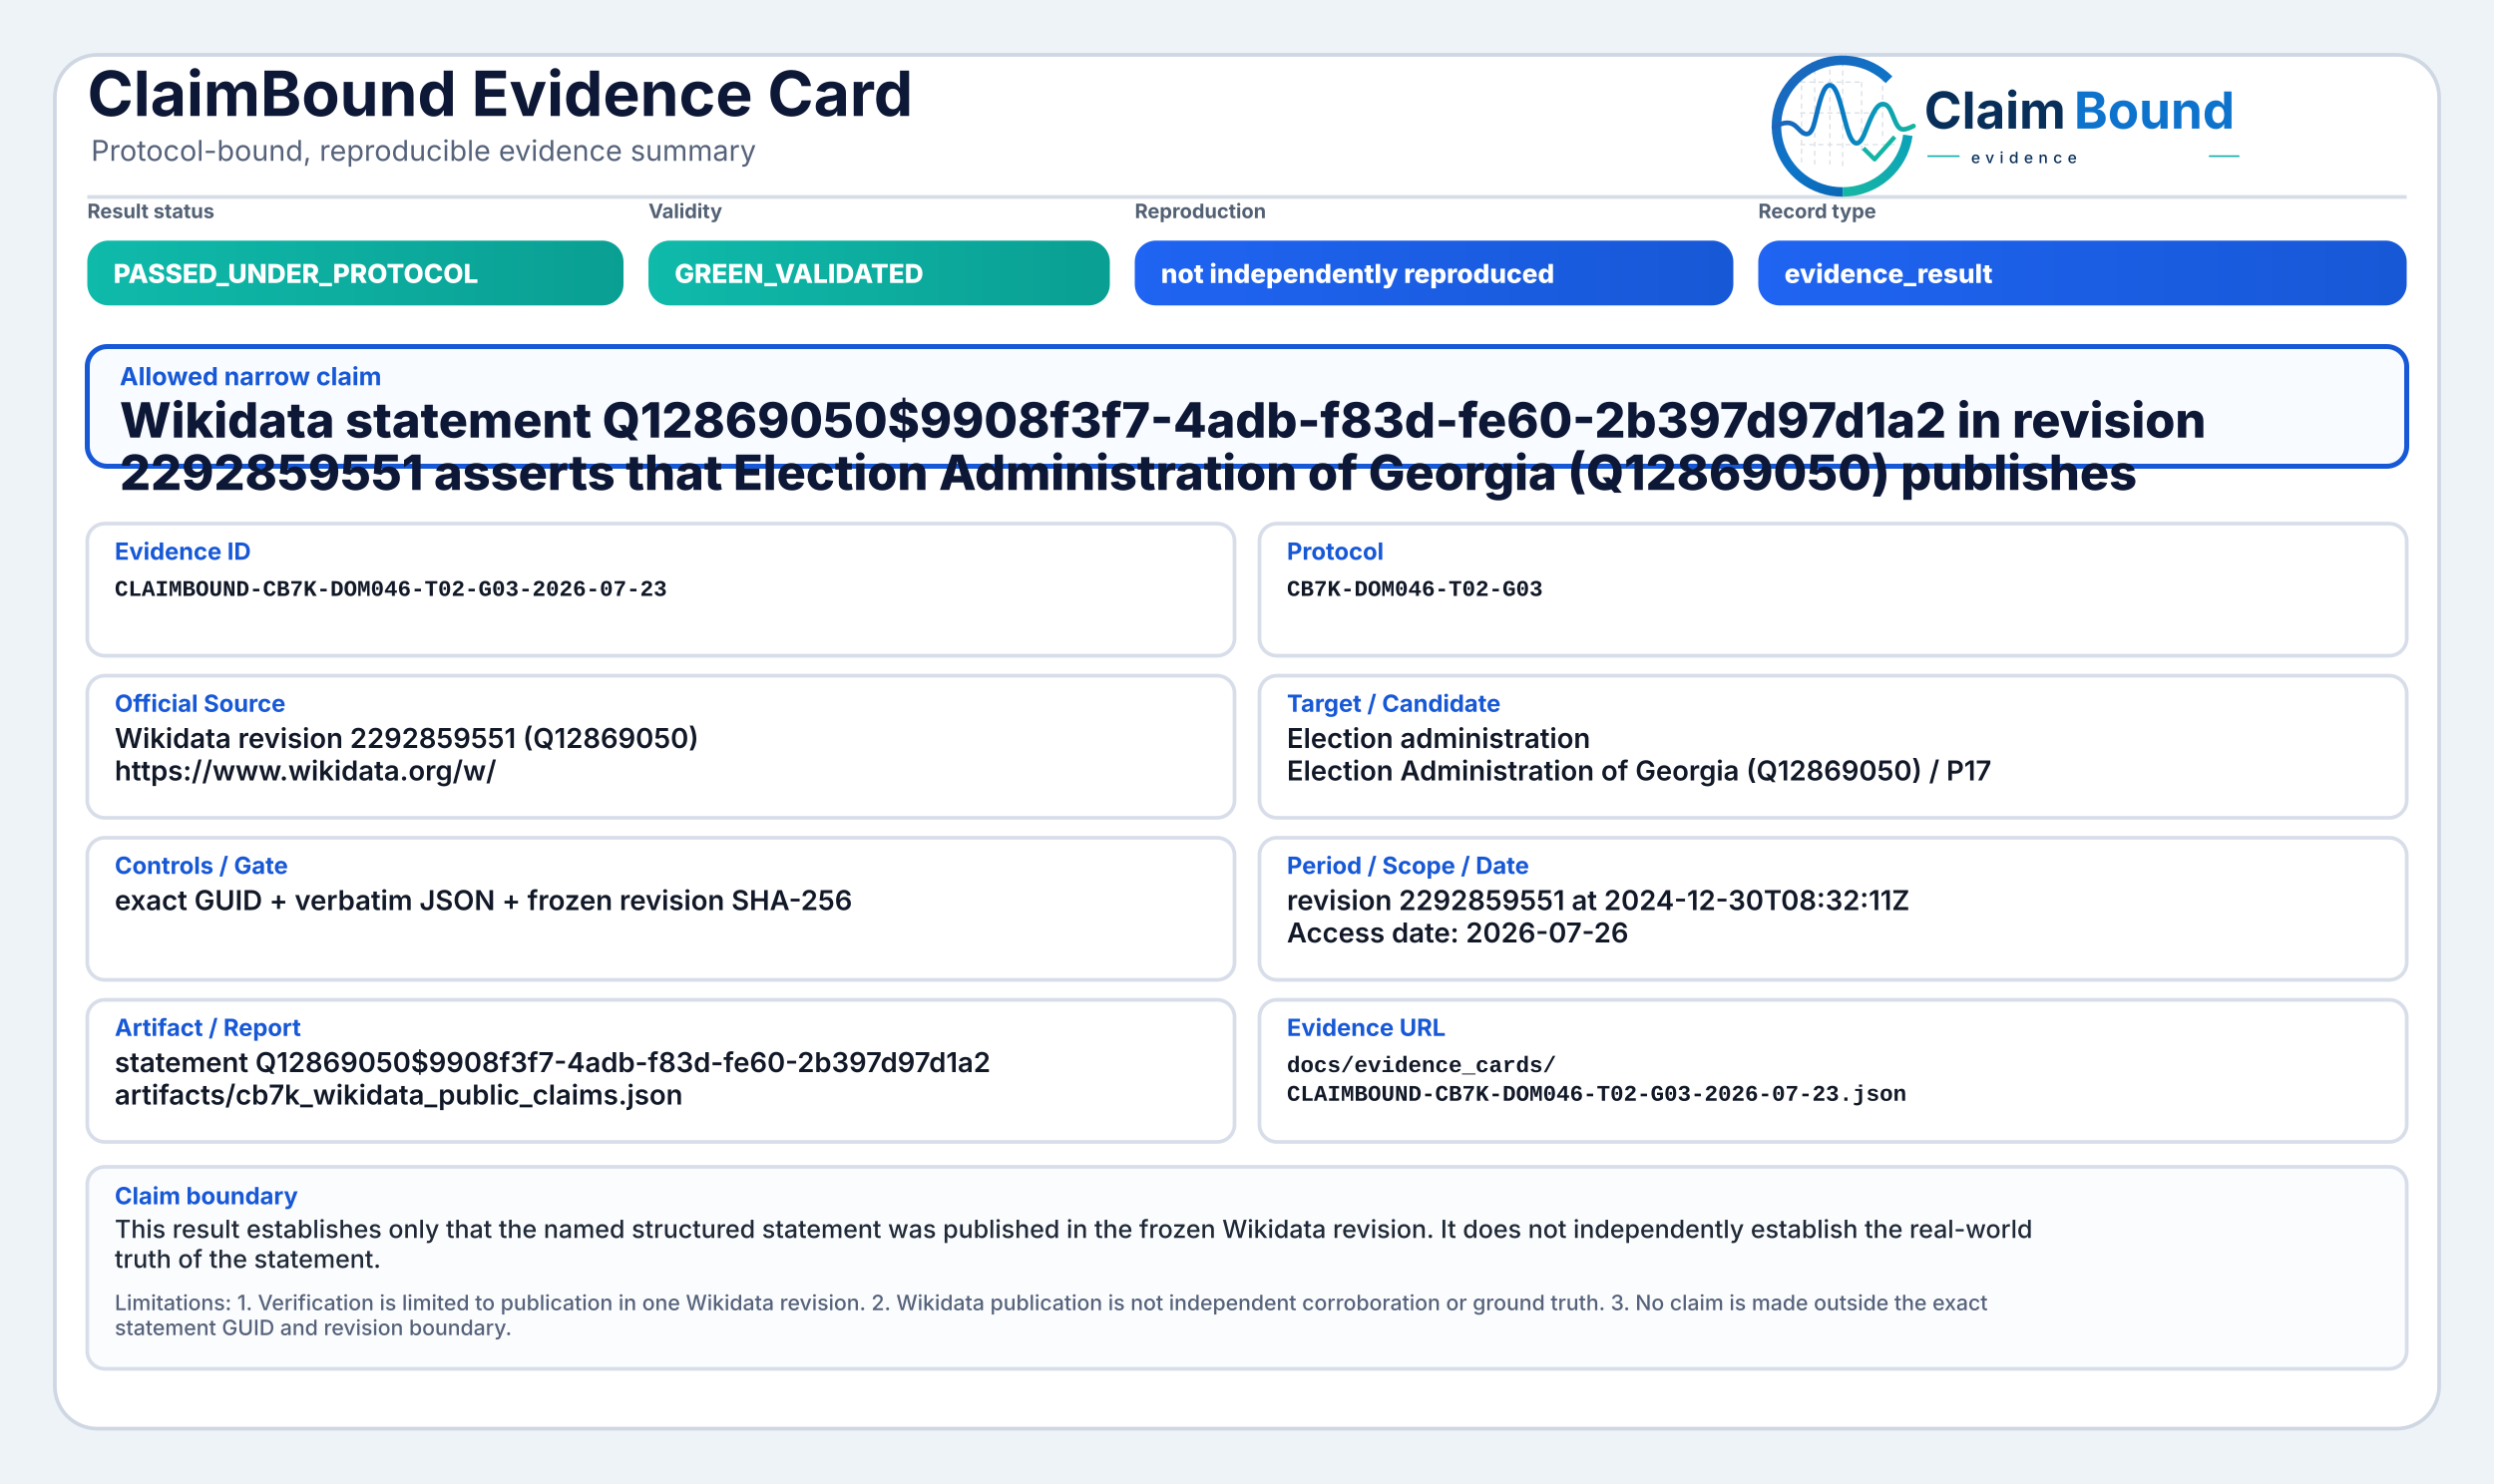
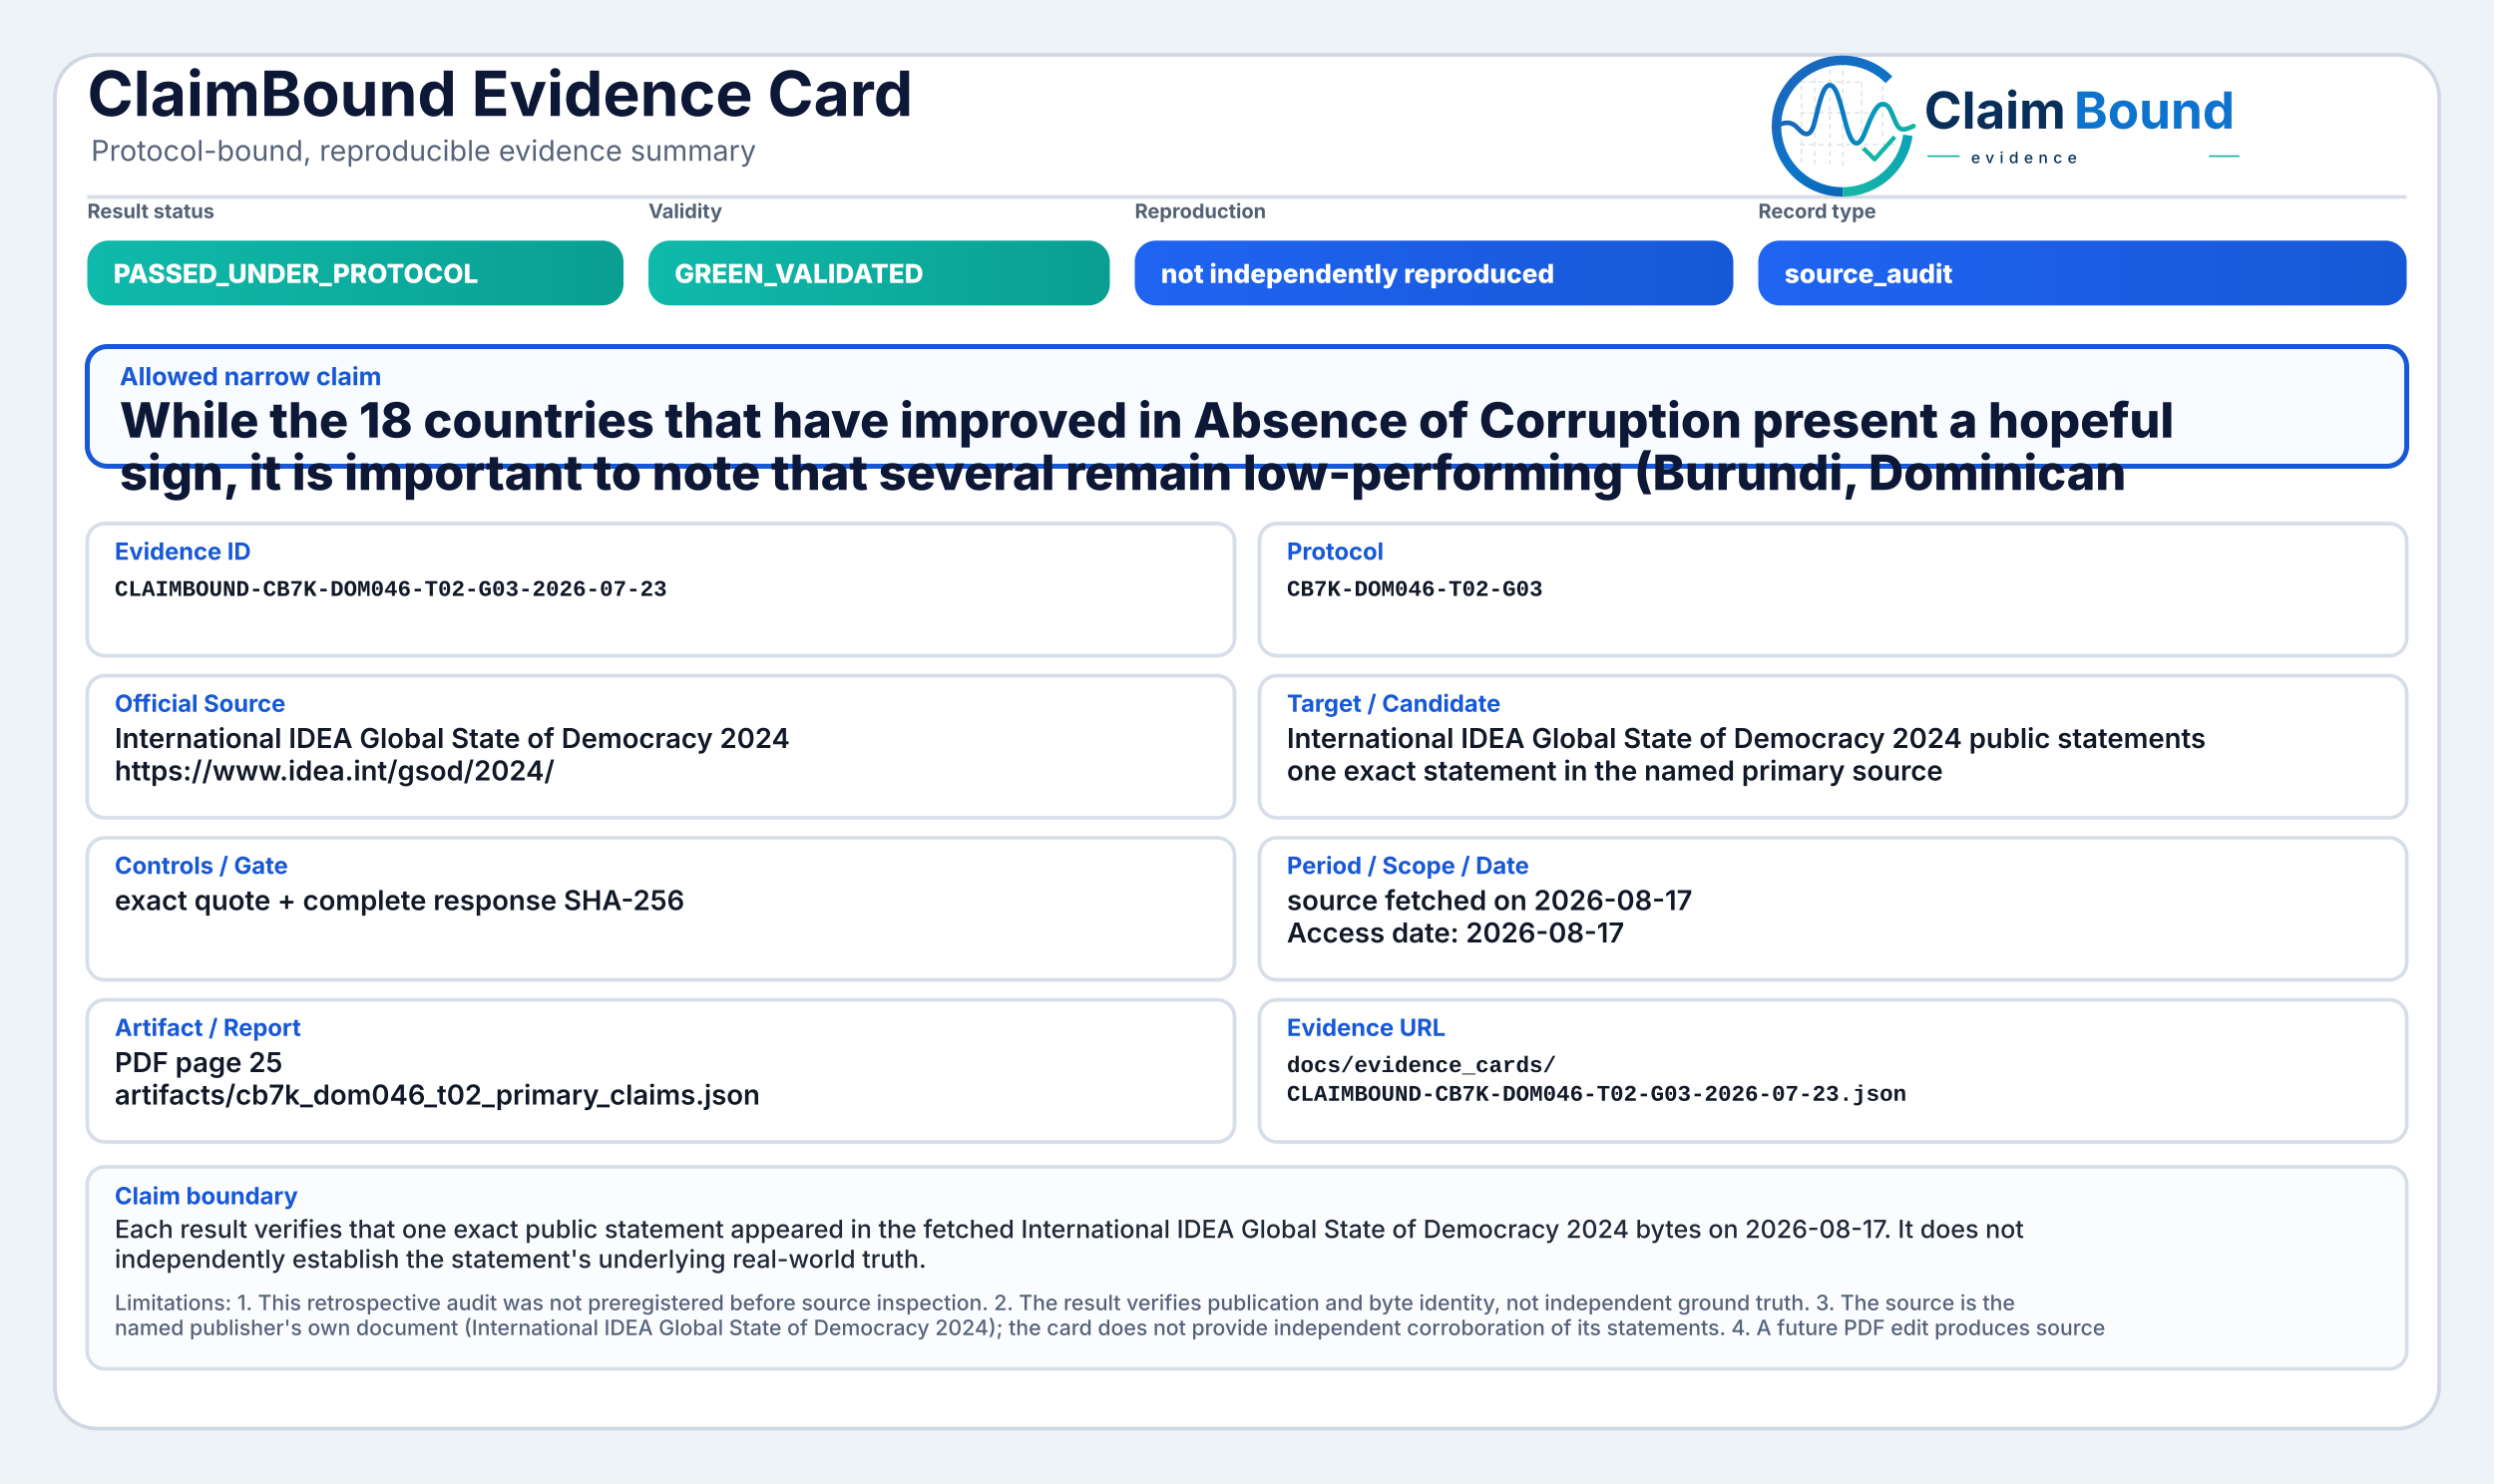
<svg xmlns="http://www.w3.org/2000/svg" width="2000" height="1190" viewBox="0 0 2000 1190" role="img" aria-label="ClaimBound Evidence Card">
  <defs>
    <linearGradient id="greenGrad" x1="0" y1="0" x2="1" y2="0">
      <stop offset="0%" stop-color="#0fbaaa" />
      <stop offset="100%" stop-color="#0a9f93" />
    </linearGradient>
    <linearGradient id="yellowGrad" x1="0" y1="0" x2="1" y2="0">
      <stop offset="0%" stop-color="#fbbf24" />
      <stop offset="100%" stop-color="#d97706" />
    </linearGradient>
    <linearGradient id="amberGrad" x1="0" y1="0" x2="1" y2="0">
      <stop offset="0%" stop-color="#f97316" />
      <stop offset="100%" stop-color="#c2410c" />
    </linearGradient>
    <linearGradient id="redGrad" x1="0" y1="0" x2="1" y2="0">
      <stop offset="0%" stop-color="#ef4444" />
      <stop offset="100%" stop-color="#b91c1c" />
    </linearGradient>
    <linearGradient id="grayGrad" x1="0" y1="0" x2="1" y2="0">
      <stop offset="0%" stop-color="#64748b" />
      <stop offset="100%" stop-color="#475569" />
    </linearGradient>
    <linearGradient id="blueGrad" x1="0" y1="0" x2="1" y2="0">
      <stop offset="0%" stop-color="#1f64f2" />
      <stop offset="100%" stop-color="#1758d6" />
    </linearGradient>
    <linearGradient id="logoRingBlue" x1="73" y1="453" x2="348" y2="793" gradientUnits="userSpaceOnUse">
      <stop offset="0" stop-color="#1E64BA" />
      <stop offset="0.55" stop-color="#0C75C8" />
      <stop offset="1" stop-color="#0A5FAB" />
    </linearGradient>
    <linearGradient id="logoRingTeal" x1="221" y1="792" x2="403" y2="594" gradientUnits="userSpaceOnUse">
      <stop offset="0" stop-color="#18B7A3" />
      <stop offset="1" stop-color="#089EBC" />
    </linearGradient>
    <linearGradient id="logoSignalGradient" x1="61" y1="628" x2="404" y2="628" gradientUnits="userSpaceOnUse">
      <stop offset="0" stop-color="#1E64BA" />
      <stop offset="0.43" stop-color="#0877C4" />
      <stop offset="0.72" stop-color="#0A97BB" />
      <stop offset="1" stop-color="#14B69E" />
    </linearGradient>
  </defs>
  <rect x="0" y="0" width="2000" height="1190" fill="#eef3f8" />
  <rect x="44" y="44" width="1912" height="1102" rx="34" fill="#ffffff" stroke="#cfd7e3" stroke-width="3" />
  <path d="M70 158 H1930" stroke="#d7dde7" stroke-width="3" />
  <text x="70" y="93" font-family="Inter, Segoe UI, Arial, sans-serif" font-size="50" font-weight="750" fill="#0d1736">ClaimBound Evidence Card</text>
  <text x="73" y="129" font-family="Inter, Segoe UI, Arial, sans-serif" font-size="23" font-weight="400" fill="#55627a">Protocol-bound, reproducible evidence summary</text>
  <g aria-label="ClaimBound evidence logo" transform="translate(1415,52) scale(0.33) translate(-40,-478)">
    <g stroke-linecap="butt" stroke-linejoin="round">
      <g stroke="#CBD3DC" stroke-width="3.2" stroke-linecap="round" stroke-dasharray="10 12" opacity="0.72">
        <path d="M130 507V714" />
        <path d="M162 490V719" />
        <path d="M199 491V719" />
        <path d="M230 471V726" />
        <path d="M276 521V690" />
        <path d="M327 508V650" />
        <path d="M128 520H277" />
        <path d="M128 595H327" />
        <path d="M128 672H355" />
      </g>
      <path d="M342.6 514.3A160 160 0 1 0 230 787" fill="none" stroke="url(#logoRingBlue)" stroke-width="23" />
      <path d="M230 787A160 160 0 0 0 388.4 649.3" fill="none" stroke="url(#logoRingTeal)" stroke-width="23" />
      <path d="M63 629.5C87 616.4 104.3 613.6 121.2 632.2C140.7 653.8 153.4 651.6 162.1 616.2C173.8 568.5 182.5 527.5 198.9 527.5C217.5 527.5 228.4 590.6 240.3 630.8C253.4 675.4 268.6 682.8 284.6 641.5C303.5 592.9 315.2 567.6 333.7 574.7C352.6 582 355.7 635.1 376.6 634.9C386.2 634.8 394 630.4 402 626.8" fill="none" stroke="url(#logoSignalGradient)" stroke-width="11.5" stroke-linecap="round" />
      <path d="M284 684.5L307.5 707.7L353 657" fill="none" stroke="#12B4A4" stroke-width="10.5" stroke-linecap="square" />
    </g>
    <text x="428" y="633" font-family="Inter, Segoe UI, Arial, sans-serif" font-size="124" font-weight="750" fill="#082F59" text-rendering="geometricPrecision">Claim</text>
    <text x="792" y="633" font-family="Inter, Segoe UI, Arial, sans-serif" font-size="124" font-weight="750" fill="#0E73CC" text-rendering="geometricPrecision">Bound</text>
    <line x1="436" y1="700" x2="514" y2="700" stroke="#11AFA9" stroke-width="4" />
    <text x="542" y="717" font-family="Inter, Segoe UI, Arial, sans-serif" font-size="38" font-weight="500" letter-spacing="13" fill="#082F59">evidence</text>
    <line x1="1120" y1="700" x2="1194" y2="700" stroke="#11AFA9" stroke-width="4" />
  </g>
  <text x="70" y="175" font-family="Inter, Segoe UI, Arial, sans-serif" font-size="16" font-weight="650" fill="#536174">Result status</text>
  <rect x="70" y="193" width="430" height="52" rx="17" fill="url(#greenGrad)" />
  <text x="91" y="227" font-family="Inter, Segoe UI, Arial, sans-serif" font-size="21" font-weight="800" fill="#ffffff">PASSED_UNDER_PROTOCOL</text>
  <text x="520" y="175" font-family="Inter, Segoe UI, Arial, sans-serif" font-size="16" font-weight="650" fill="#536174">Validity</text>
  <rect x="520" y="193" width="370" height="52" rx="17" fill="url(#greenGrad)" />
  <text x="541" y="227" font-family="Inter, Segoe UI, Arial, sans-serif" font-size="21" font-weight="800" fill="#ffffff">GREEN_VALIDATED</text>
  <text x="910" y="175" font-family="Inter, Segoe UI, Arial, sans-serif" font-size="16" font-weight="650" fill="#536174">Reproduction</text>
  <rect x="910" y="193" width="480" height="52" rx="17" fill="url(#blueGrad)" />
  <text x="931" y="227" font-family="Inter, Segoe UI, Arial, sans-serif" font-size="21" font-weight="800" fill="#ffffff">not independently reproduced</text>
  <text x="1410" y="175" font-family="Inter, Segoe UI, Arial, sans-serif" font-size="16" font-weight="650" fill="#536174">Record type</text>
  <rect x="1410" y="193" width="520" height="52" rx="17" fill="url(#blueGrad)" />
-   <text x="1431" y="227" font-family="Inter, Segoe UI, Arial, sans-serif" font-size="21" font-weight="800" fill="#ffffff">evidence_result</text>
+   <text x="1431" y="227" font-family="Inter, Segoe UI, Arial, sans-serif" font-size="21" font-weight="800" fill="#ffffff">source_audit</text>
  <rect x="70" y="278" width="1860" height="96" rx="16" fill="#f8fbff" stroke="#1758d6" stroke-width="4" />
  <text x="96" y="309" font-family="Inter, Segoe UI, Arial, sans-serif" font-size="20" font-weight="750" fill="#1758d6">Allowed narrow claim</text>
-   <text x="96" y="351" font-family="Inter, Segoe UI, Arial, sans-serif" font-size="39" font-weight="800" fill="#0d1736">Wikidata statement Q12869050$9908f3f7-4adb-f83d-fe60-2b397d97d1a2 in revision</text>
-   <text x="96" y="393" font-family="Inter, Segoe UI, Arial, sans-serif" font-size="39" font-weight="800" fill="#0d1736">2292859551 asserts that Election Administration of Georgia (Q12869050) publishes</text>
+   <text x="96" y="351" font-family="Inter, Segoe UI, Arial, sans-serif" font-size="39" font-weight="800" fill="#0d1736">While the 18 countries that have improved in Absence of Corruption present a hopeful</text>
+   <text x="96" y="393" font-family="Inter, Segoe UI, Arial, sans-serif" font-size="39" font-weight="800" fill="#0d1736">sign, it is important to note that several remain low-performing (Burundi, Dominican</text>
  <rect x="70" y="420" width="920" height="106" rx="14" fill="#ffffff" stroke="#d8dee9" stroke-width="3" />
  <text x="92" y="449" font-family="Inter, Segoe UI, Arial, sans-serif" font-size="19" font-weight="750" fill="#1758d6">Evidence ID</text>
  <text x="92" y="478" font-family="SFMono-Regular, Consolas, Liberation Mono, monospace" font-size="18" font-weight="600" fill="#111827">CLAIMBOUND-CB7K-DOM046-T02-G03-2026-07-23</text>
  <rect x="1010" y="420" width="920" height="106" rx="14" fill="#ffffff" stroke="#d8dee9" stroke-width="3" />
  <text x="1032" y="449" font-family="Inter, Segoe UI, Arial, sans-serif" font-size="19" font-weight="750" fill="#1758d6">Protocol</text>
  <text x="1032" y="478" font-family="SFMono-Regular, Consolas, Liberation Mono, monospace" font-size="18" font-weight="600" fill="#111827">CB7K-DOM046-T02-G03</text>
  <rect x="70" y="542" width="920" height="114" rx="14" fill="#ffffff" stroke="#d8dee9" stroke-width="3" />
  <text x="92" y="571" font-family="Inter, Segoe UI, Arial, sans-serif" font-size="19" font-weight="750" fill="#1758d6">Official Source</text>
-   <text x="92" y="600" font-family="Inter, Segoe UI, Arial, sans-serif" font-size="22" font-weight="600" fill="#111827">Wikidata revision 2292859551 (Q12869050)</text>
-   <text x="92" y="626" font-family="Inter, Segoe UI, Arial, sans-serif" font-size="22" font-weight="600" fill="#111827">https://www.wikidata.org/w/</text>
+   <text x="92" y="600" font-family="Inter, Segoe UI, Arial, sans-serif" font-size="22" font-weight="600" fill="#111827">International IDEA Global State of Democracy 2024</text>
+   <text x="92" y="626" font-family="Inter, Segoe UI, Arial, sans-serif" font-size="22" font-weight="600" fill="#111827">https://www.idea.int/gsod/2024/</text>
  <rect x="1010" y="542" width="920" height="114" rx="14" fill="#ffffff" stroke="#d8dee9" stroke-width="3" />
  <text x="1032" y="571" font-family="Inter, Segoe UI, Arial, sans-serif" font-size="19" font-weight="750" fill="#1758d6">Target / Candidate</text>
-   <text x="1032" y="600" font-family="Inter, Segoe UI, Arial, sans-serif" font-size="22" font-weight="600" fill="#111827">Election administration</text>
-   <text x="1032" y="626" font-family="Inter, Segoe UI, Arial, sans-serif" font-size="22" font-weight="600" fill="#111827">Election Administration of Georgia (Q12869050) / P17</text>
+   <text x="1032" y="600" font-family="Inter, Segoe UI, Arial, sans-serif" font-size="22" font-weight="600" fill="#111827">International IDEA Global State of Democracy 2024 public statements</text>
+   <text x="1032" y="626" font-family="Inter, Segoe UI, Arial, sans-serif" font-size="22" font-weight="600" fill="#111827">one exact statement in the named primary source</text>
  <rect x="70" y="672" width="920" height="114" rx="14" fill="#ffffff" stroke="#d8dee9" stroke-width="3" />
  <text x="92" y="701" font-family="Inter, Segoe UI, Arial, sans-serif" font-size="19" font-weight="750" fill="#1758d6">Controls / Gate</text>
-   <text x="92" y="730" font-family="Inter, Segoe UI, Arial, sans-serif" font-size="22" font-weight="600" fill="#111827">exact GUID + verbatim JSON + frozen revision SHA-256</text>
+   <text x="92" y="730" font-family="Inter, Segoe UI, Arial, sans-serif" font-size="22" font-weight="600" fill="#111827">exact quote + complete response SHA-256</text>
  <rect x="1010" y="672" width="920" height="114" rx="14" fill="#ffffff" stroke="#d8dee9" stroke-width="3" />
  <text x="1032" y="701" font-family="Inter, Segoe UI, Arial, sans-serif" font-size="19" font-weight="750" fill="#1758d6">Period / Scope / Date</text>
-   <text x="1032" y="730" font-family="Inter, Segoe UI, Arial, sans-serif" font-size="22" font-weight="600" fill="#111827">revision 2292859551 at 2024-12-30T08:32:11Z</text>
-   <text x="1032" y="756" font-family="Inter, Segoe UI, Arial, sans-serif" font-size="22" font-weight="600" fill="#111827">Access date: 2026-07-26</text>
+   <text x="1032" y="730" font-family="Inter, Segoe UI, Arial, sans-serif" font-size="22" font-weight="600" fill="#111827">source fetched on 2026-08-17</text>
+   <text x="1032" y="756" font-family="Inter, Segoe UI, Arial, sans-serif" font-size="22" font-weight="600" fill="#111827">Access date: 2026-08-17</text>
  <rect x="70" y="802" width="920" height="114" rx="14" fill="#ffffff" stroke="#d8dee9" stroke-width="3" />
  <text x="92" y="831" font-family="Inter, Segoe UI, Arial, sans-serif" font-size="19" font-weight="750" fill="#1758d6">Artifact / Report</text>
-   <text x="92" y="860" font-family="Inter, Segoe UI, Arial, sans-serif" font-size="22" font-weight="600" fill="#111827">statement Q12869050$9908f3f7-4adb-f83d-fe60-2b397d97d1a2</text>
-   <text x="92" y="886" font-family="Inter, Segoe UI, Arial, sans-serif" font-size="22" font-weight="600" fill="#111827">artifacts/cb7k_wikidata_public_claims.json</text>
+   <text x="92" y="860" font-family="Inter, Segoe UI, Arial, sans-serif" font-size="22" font-weight="600" fill="#111827">PDF page 25</text>
+   <text x="92" y="886" font-family="Inter, Segoe UI, Arial, sans-serif" font-size="22" font-weight="600" fill="#111827">artifacts/cb7k_dom046_t02_primary_claims.json</text>
  <rect x="1010" y="802" width="920" height="114" rx="14" fill="#ffffff" stroke="#d8dee9" stroke-width="3" />
  <text x="1032" y="831" font-family="Inter, Segoe UI, Arial, sans-serif" font-size="19" font-weight="750" fill="#1758d6">Evidence URL</text>
  <text x="1032" y="860" font-family="SFMono-Regular, Consolas, Liberation Mono, monospace" font-size="18" font-weight="600" fill="#111827">docs/evidence_cards/</text>
  <text x="1032" y="883" font-family="SFMono-Regular, Consolas, Liberation Mono, monospace" font-size="18" font-weight="600" fill="#111827">CLAIMBOUND-CB7K-DOM046-T02-G03-2026-07-23.json</text>
  <rect x="70" y="936" width="1860" height="162" rx="14" fill="#fbfcfe" stroke="#d8dee9" stroke-width="3" />
  <text x="92" y="966" font-family="Inter, Segoe UI, Arial, sans-serif" font-size="19" font-weight="750" fill="#1758d6">Claim boundary</text>
-   <text x="92" y="993" font-family="Inter, Segoe UI, Arial, sans-serif" font-size="20" font-weight="500" fill="#1f2937">This result establishes only that the named structured statement was published in the frozen Wikidata revision. It does not independently establish the real-world</text>
-   <text x="92" y="1017" font-family="Inter, Segoe UI, Arial, sans-serif" font-size="20" font-weight="500" fill="#1f2937">truth of the statement.</text>
-   <text x="92" y="1051" font-family="Inter, Segoe UI, Arial, sans-serif" font-size="17" font-weight="500" fill="#55627a">Limitations: 1. Verification is limited to publication in one Wikidata revision. 2. Wikidata publication is not independent corroboration or ground truth. 3. No claim is made outside the exact</text>
-   <text x="92" y="1071" font-family="Inter, Segoe UI, Arial, sans-serif" font-size="17" font-weight="500" fill="#55627a">statement GUID and revision boundary.</text>
+   <text x="92" y="993" font-family="Inter, Segoe UI, Arial, sans-serif" font-size="20" font-weight="500" fill="#1f2937">Each result verifies that one exact public statement appeared in the fetched International IDEA Global State of Democracy 2024 bytes on 2026-08-17. It does not</text>
+   <text x="92" y="1017" font-family="Inter, Segoe UI, Arial, sans-serif" font-size="20" font-weight="500" fill="#1f2937">independently establish the statement's underlying real-world truth.</text>
+   <text x="92" y="1051" font-family="Inter, Segoe UI, Arial, sans-serif" font-size="17" font-weight="500" fill="#55627a">Limitations: 1. This retrospective audit was not preregistered before source inspection. 2. The result verifies publication and byte identity, not independent ground truth. 3. The source is the</text>
+   <text x="92" y="1071" font-family="Inter, Segoe UI, Arial, sans-serif" font-size="17" font-weight="500" fill="#55627a">named publisher's own document (International IDEA Global State of Democracy 2024); the card does not provide independent corroboration of its statements. 4. A future PDF edit produces source</text>
</svg>
